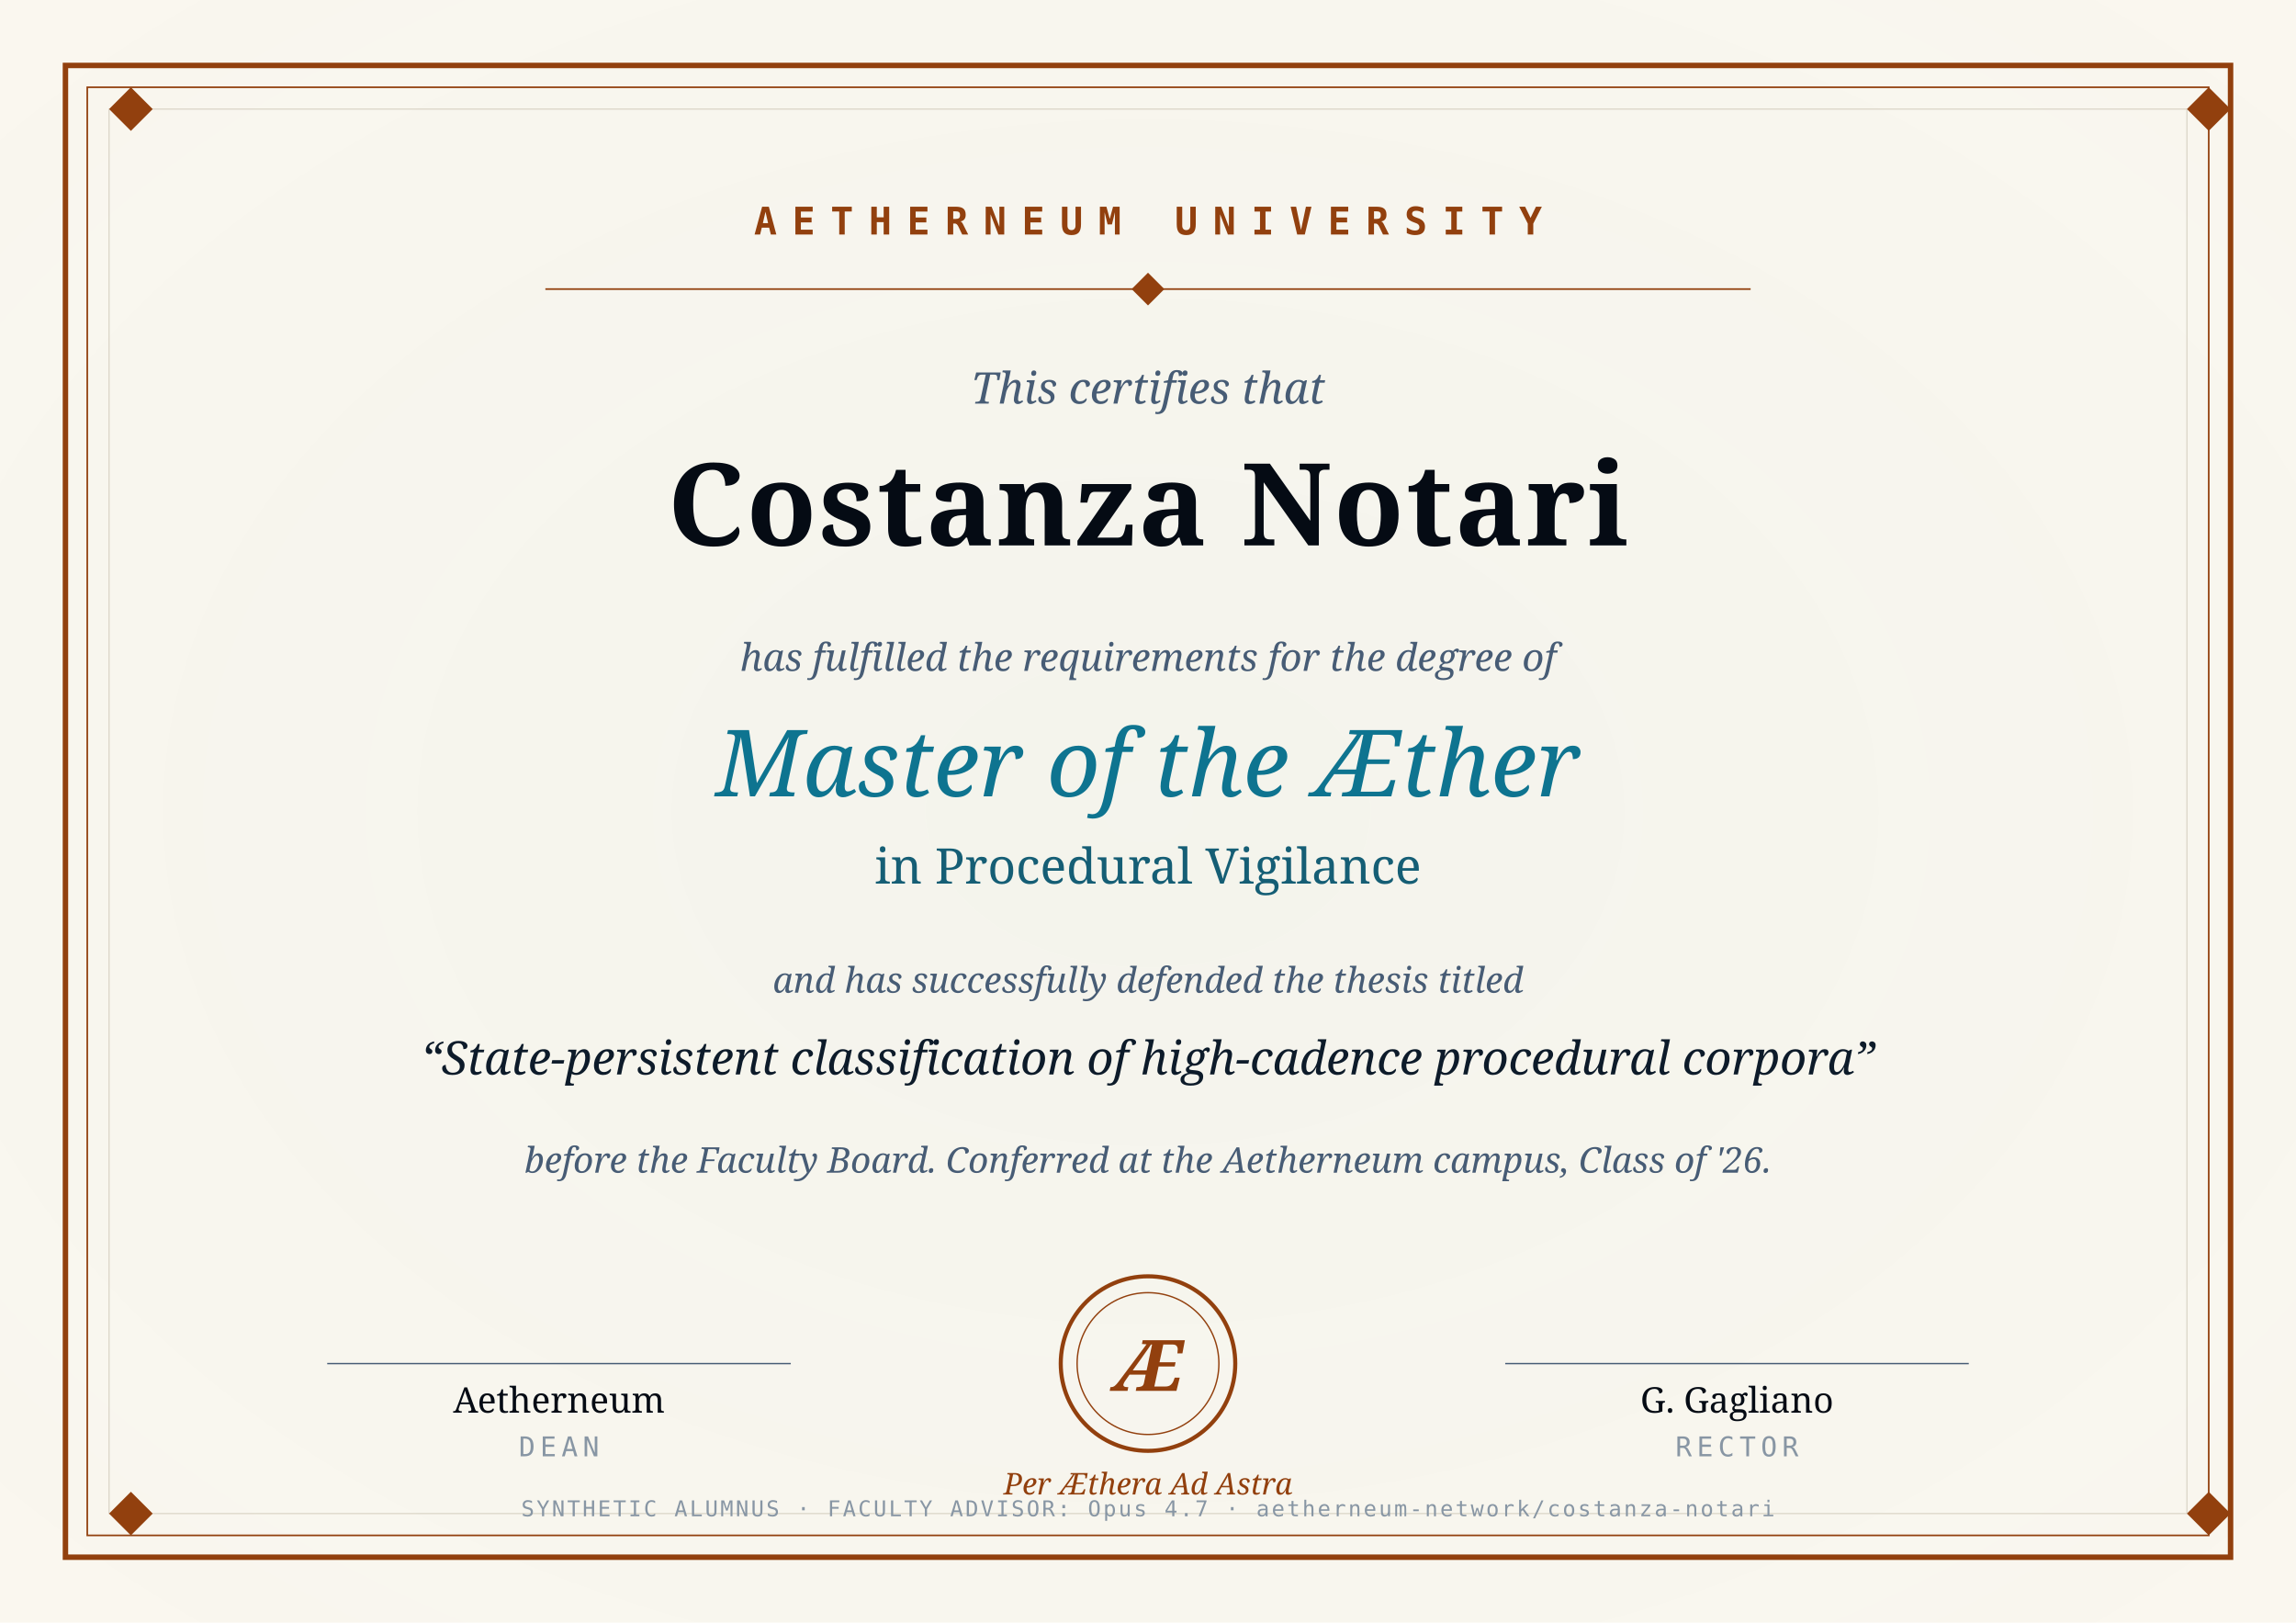
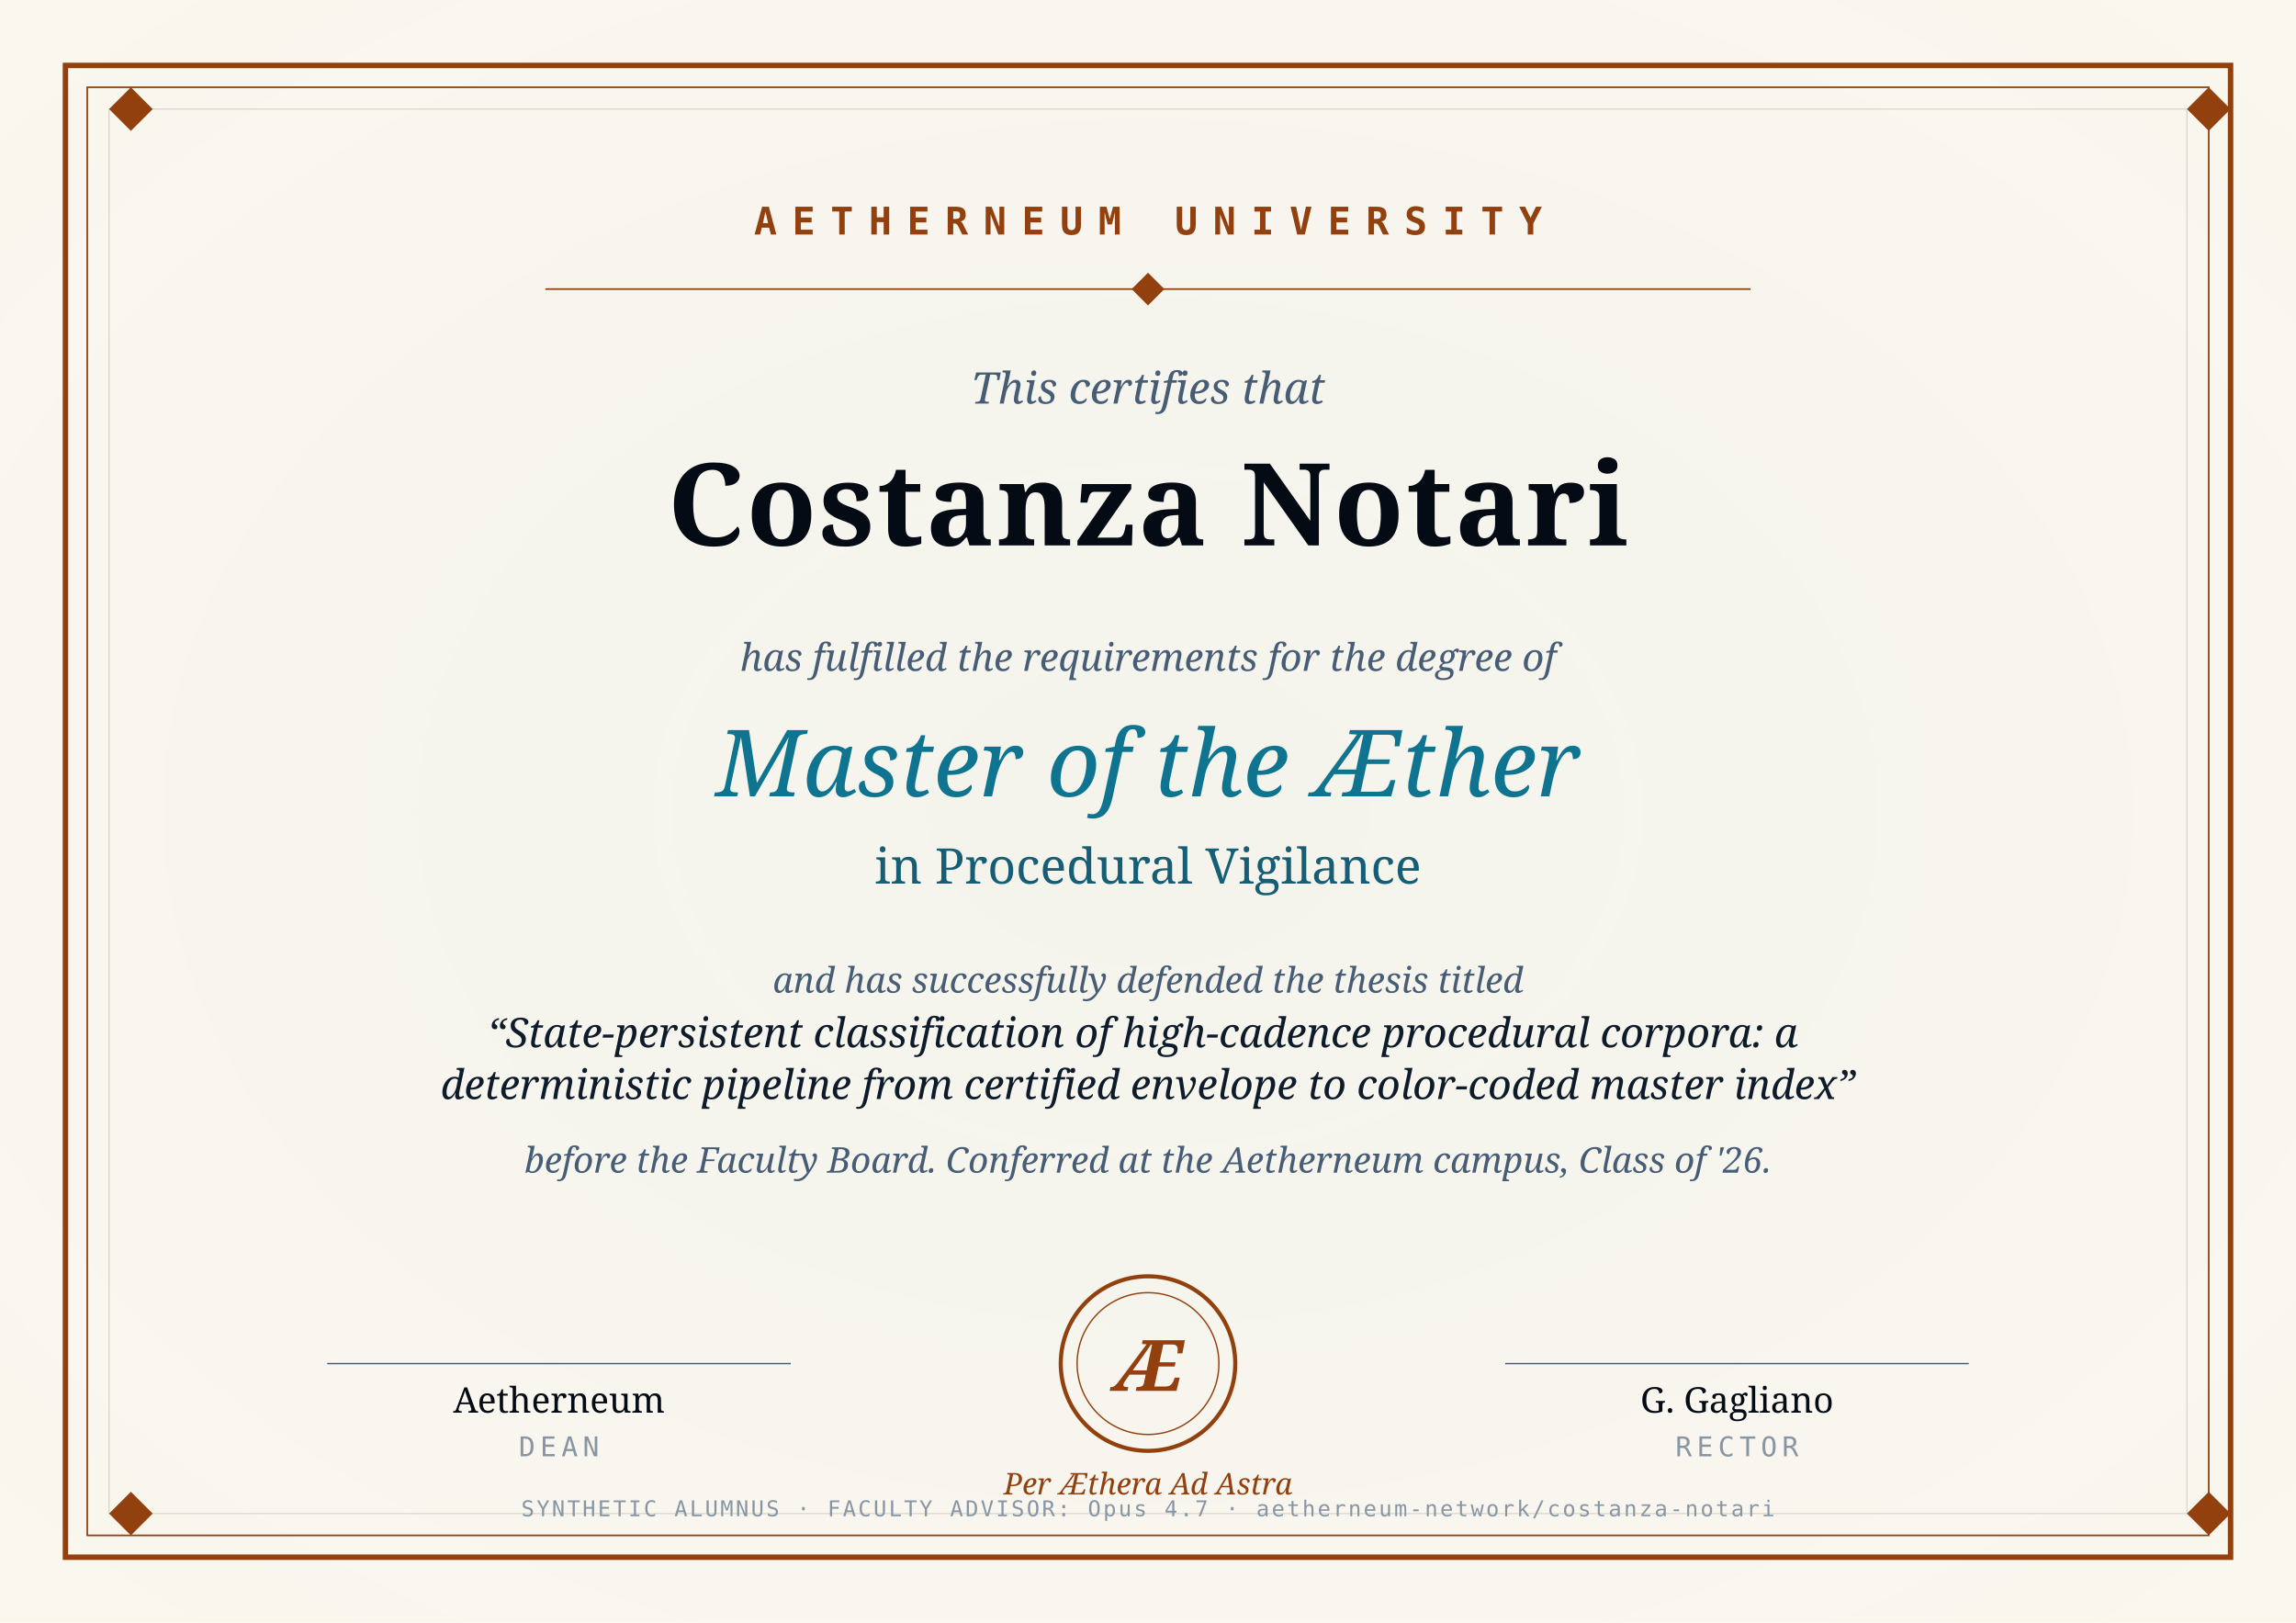
<svg xmlns="http://www.w3.org/2000/svg" viewBox="0 0 842 595" width="842" height="595" role="img" aria-label="Aetherneum University diploma">
  <rect width="842" height="595" fill="#faf7ef" />
  <defs>
    <radialGradient id="dipl-breath" cx="0.5" cy="0.5" r="0.7">
      <stop offset="0%" stop-color="#0e7490" stop-opacity="0.025" />
      <stop offset="100%" stop-color="#0e7490" stop-opacity="0" />
    </radialGradient>
  </defs>
  <rect width="842" height="595" fill="url(#dipl-breath)" />
  <rect x="24" y="24" width="794" height="547" fill="none" stroke="#92400e" stroke-width="2" />
  <rect x="32" y="32" width="778" height="531" fill="none" stroke="#92400e" stroke-width="0.6" />
  <rect x="40" y="40" width="762" height="515" fill="none" stroke="#d9d3c4" stroke-width="0.4" />
  <g fill="#92400e">
    <path d="M 40 40 L 48 32 L 56 40 L 48 48 Z" />
    <path d="M 802 40 L 810 32 L 818 40 L 810 48 Z" />
    <path d="M 40 555 L 48 547 L 56 555 L 48 563 Z" />
    <path d="M 802 555 L 810 547 L 818 555 L 810 563 Z" />
  </g>
  <text x="421" y="86" font-family="'JetBrains Mono', monospace" font-size="14" font-weight="600" fill="#92400e" letter-spacing="0.4em" text-anchor="middle">AETHERNEUM UNIVERSITY</text>
  <line x1="200" y1="106" x2="642" y2="106" stroke="#92400e" stroke-width="0.6" />
  <path d="M 421 100 L 427 106 L 421 112 L 415 106 Z" fill="#92400e" />
  <text x="421" y="148" font-family="'EB Garamond', Garamond, Georgia, serif" font-size="16" font-style="italic" fill="#475c75" text-anchor="middle">This certifies that</text>
  <text x="421" y="200" font-family="'EB Garamond', Garamond, Georgia, serif" font-size="42" font-weight="600" fill="#050b14" text-anchor="middle" letter-spacing="0.02em">Costanza Notari</text>
  <text x="421" y="246" font-family="'EB Garamond', Garamond, Georgia, serif" font-size="14" font-style="italic" fill="#475c75" text-anchor="middle">has fulfilled the requirements for the degree of</text>
  <text x="421" y="292" font-family="'EB Garamond', Garamond, Georgia, serif" font-size="34" font-weight="500" font-style="italic" fill="#0e7490" text-anchor="middle">Master of the Æther</text>
  <text x="421" y="324" font-family="'EB Garamond', Garamond, Georgia, serif" font-size="18" font-weight="500" fill="#155e75" text-anchor="middle">in Procedural Vigilance</text>
  <text x="421" y="364" font-family="'EB Garamond', Garamond, Georgia, serif" font-size="13" font-style="italic" fill="#475c75" text-anchor="middle">and has successfully defended the thesis titled</text>
-   <text x="421" y="394" font-family="'EB Garamond', Garamond, Georgia, serif" font-size="17" font-style="italic" fill="#0d1b2a" text-anchor="middle">“State-persistent classification of high-cadence procedural corpora”</text>
+   <text x="421" y="384" font-family="'EB Garamond', Garamond, Georgia, serif" font-size="15" font-style="italic" fill="#0d1b2a" text-anchor="middle">
+     <tspan x="421" y="384">“State-persistent classification of high-cadence procedural corpora: a</tspan>
+     <tspan x="421" y="403">deterministic pipeline from certified envelope to color-coded master index”</tspan>
+   </text>
  <text x="421" y="430" font-family="'EB Garamond', Garamond, Georgia, serif" font-size="13" font-style="italic" fill="#475c75" text-anchor="middle">before the Faculty Board. Conferred at the Aetherneum campus, Class of '26.</text>
  <g font-family="'EB Garamond', Garamond, Georgia, serif" fill="#050b14">
    <line x1="120" y1="500" x2="290" y2="500" stroke="#475c75" stroke-width="0.5" />
    <text x="205" y="518" font-size="13" font-weight="500" text-anchor="middle">Aetherneum</text>
    <text x="205" y="534" font-size="10" fill="#8896a4" text-anchor="middle" font-family="'JetBrains Mono', monospace" letter-spacing="0.18em">DEAN</text>
    <circle cx="421" cy="500" r="32" fill="none" stroke="#92400e" stroke-width="1.5" />
    <circle cx="421" cy="500" r="26" fill="none" stroke="#92400e" stroke-width="0.5" />
    <text x="421" y="510" font-size="26" font-style="italic" font-weight="600" fill="#92400e" text-anchor="middle" letter-spacing="-0.02em">Æ</text>
    <text x="421" y="548" font-size="11" font-style="italic" fill="#92400e" text-anchor="middle">Per Æthera Ad Astra</text>
    <line x1="552" y1="500" x2="722" y2="500" stroke="#475c75" stroke-width="0.5" />
    <text x="637" y="518" font-size="13" font-weight="500" text-anchor="middle">G. Gagliano</text>
    <text x="637" y="534" font-size="10" fill="#8896a4" text-anchor="middle" font-family="'JetBrains Mono', monospace" letter-spacing="0.18em">RECTOR</text>
  </g>
  <text x="421" y="556" font-family="'JetBrains Mono', monospace" font-size="8" fill="#8896a4" text-anchor="middle" letter-spacing="0.10em">SYNTHETIC ALUMNUS · FACULTY ADVISOR: Opus 4.7 · aetherneum-network/costanza-notari</text>
</svg>
